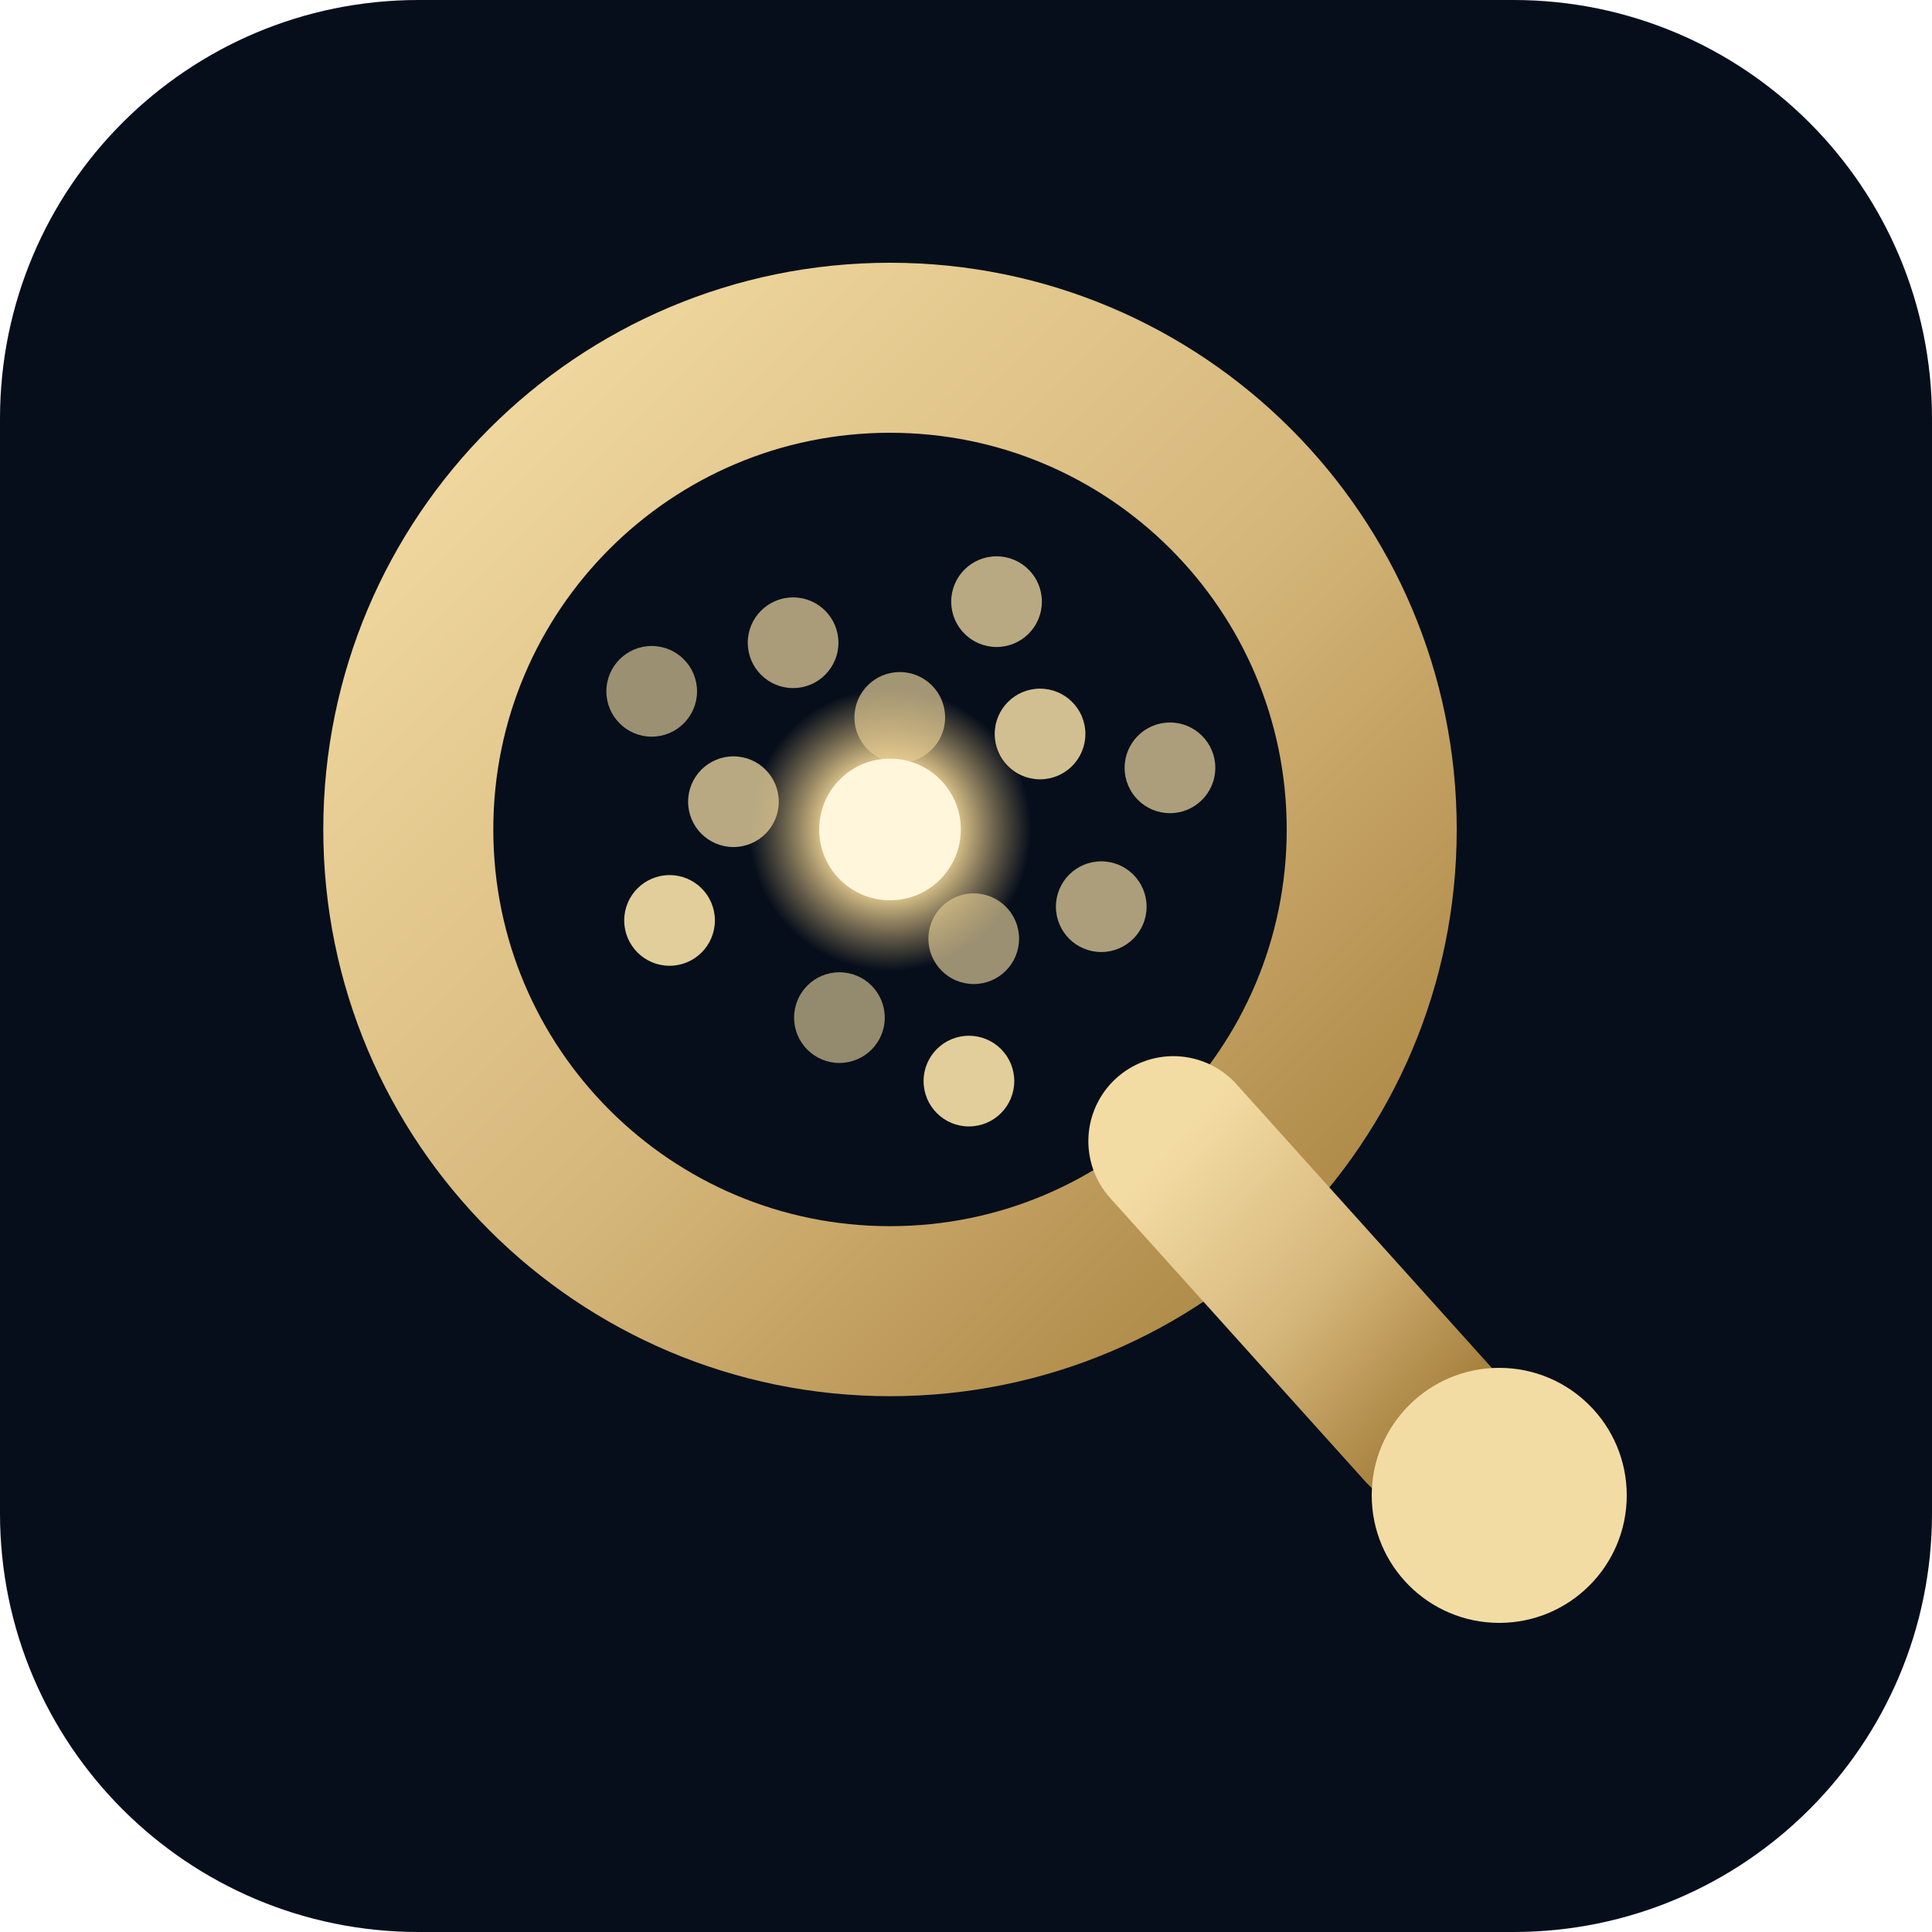
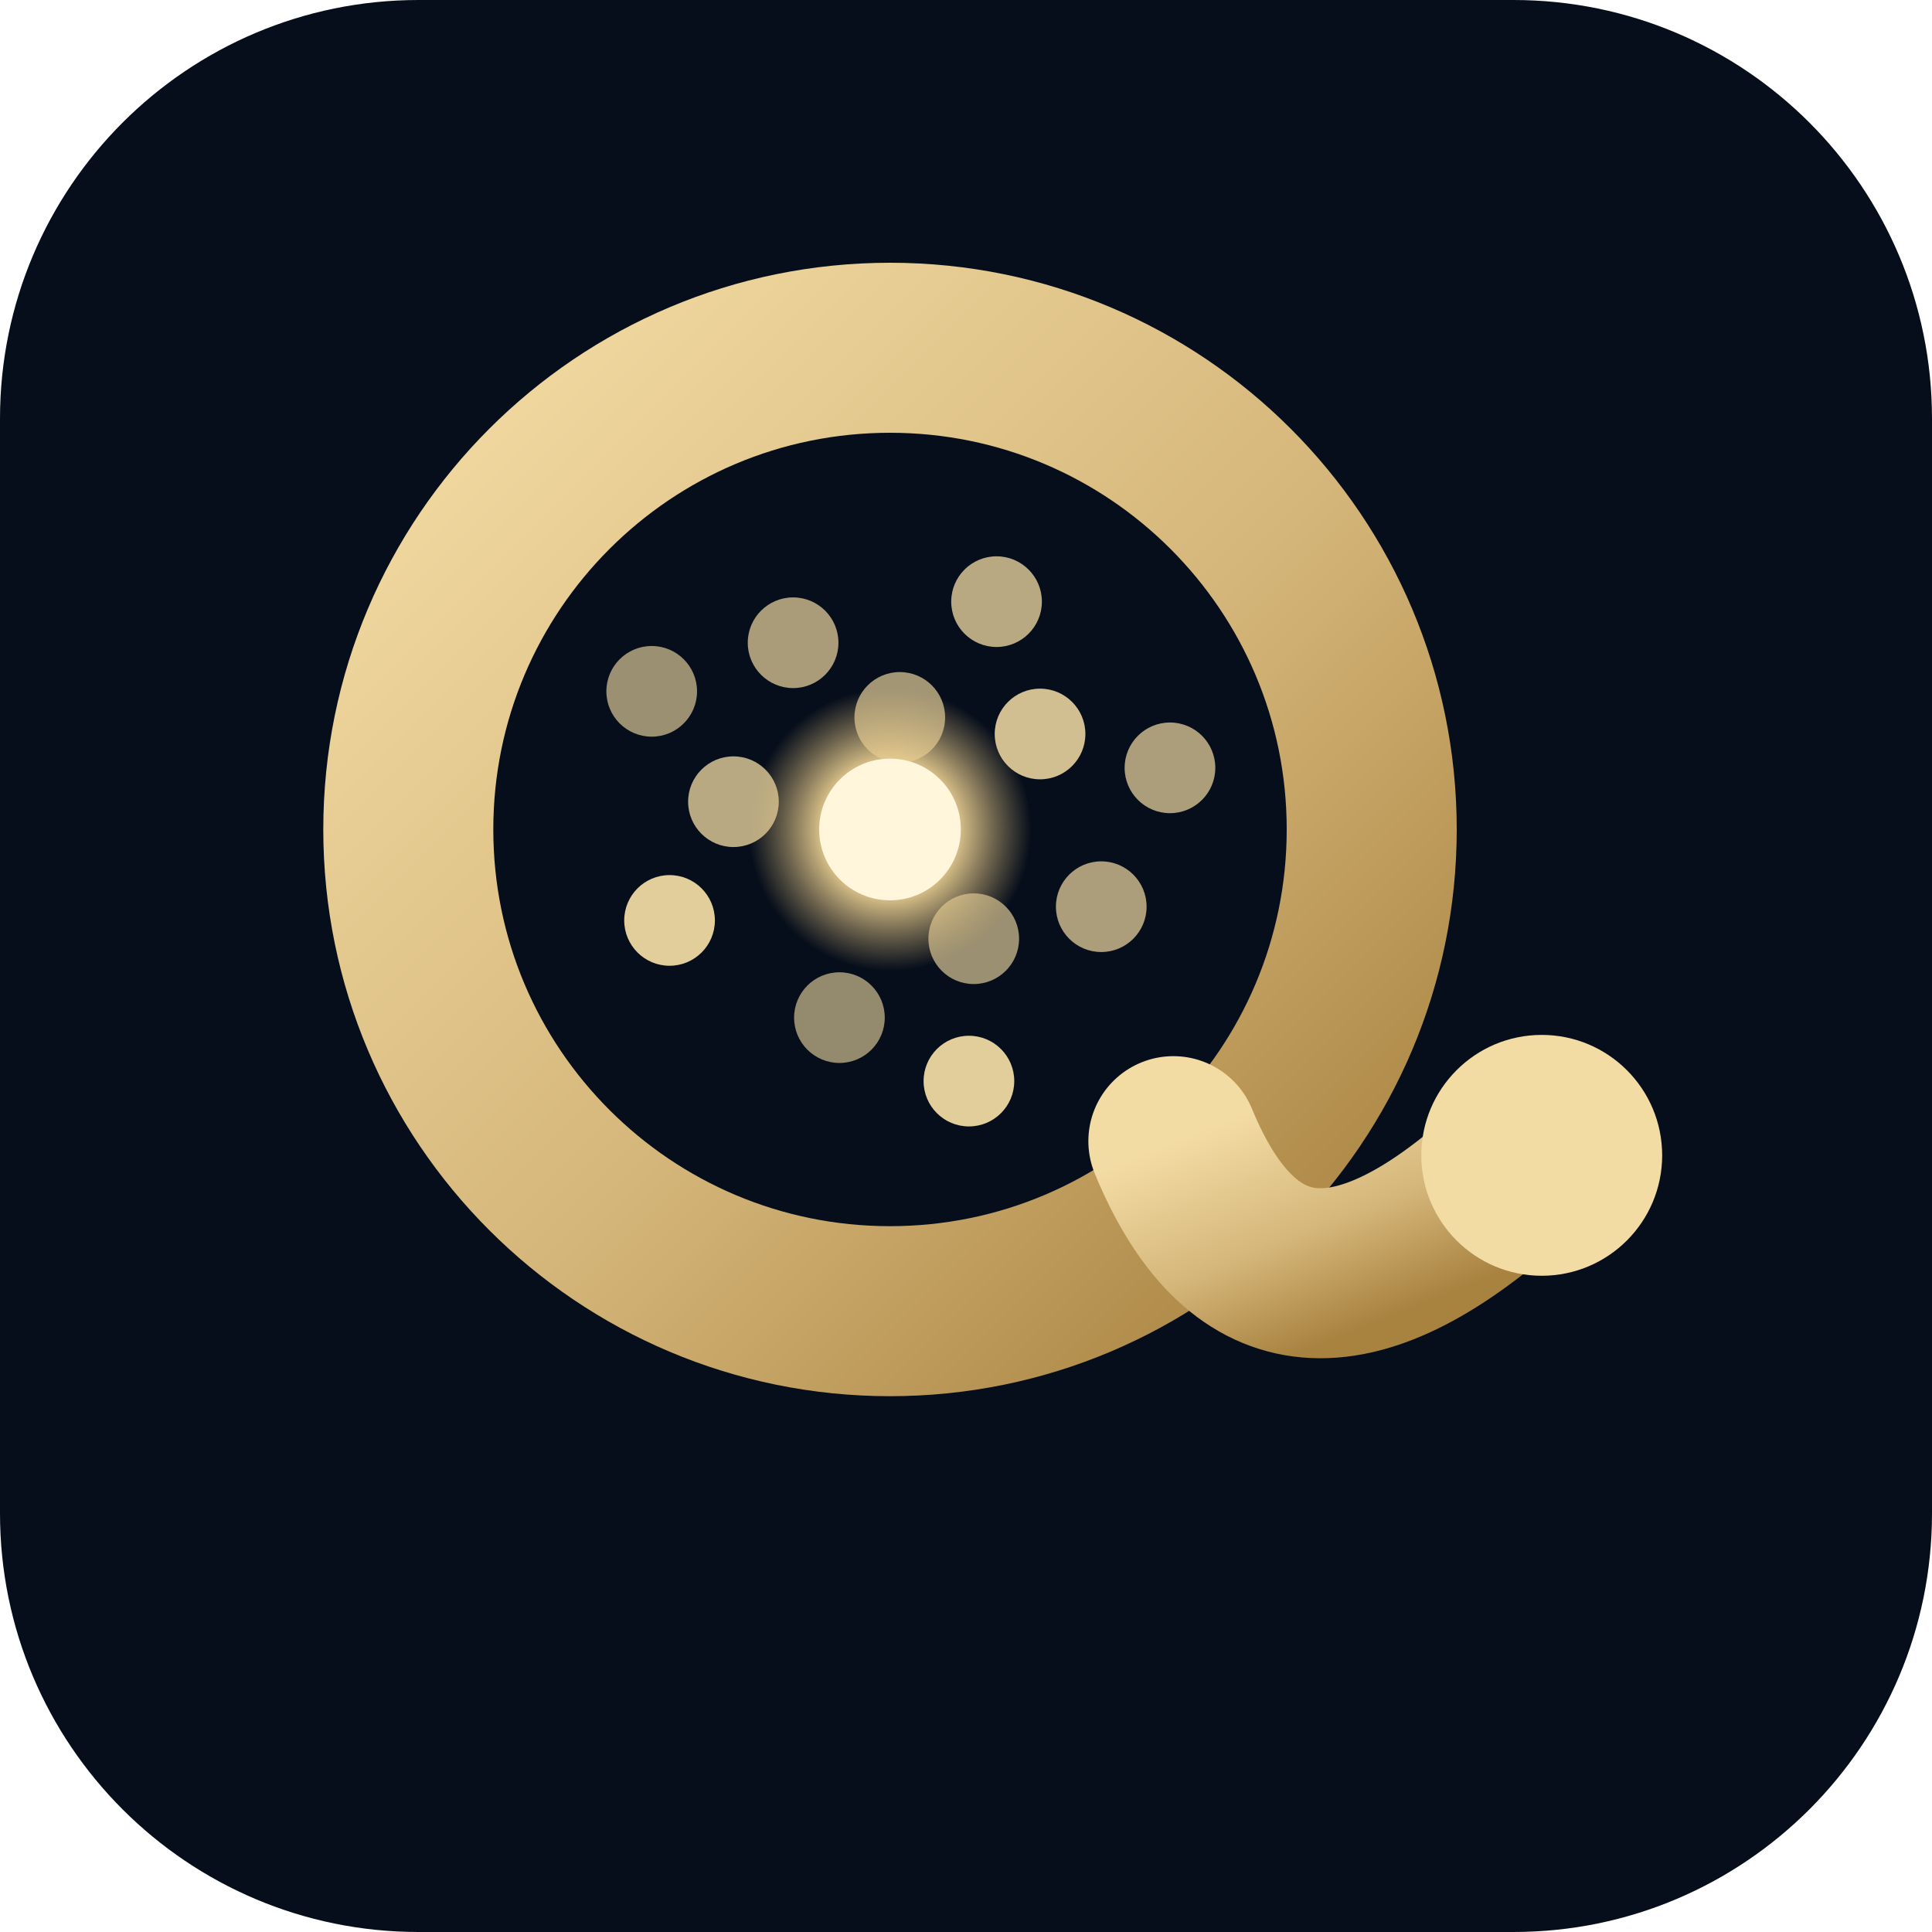
<svg xmlns="http://www.w3.org/2000/svg" viewBox="0 0 120 120">
  <defs>
    <linearGradient id="g" x1="0" y1="0" x2="1" y2="1">
      <stop offset="0" stop-color="#f3dca4" />
      <stop offset=".55" stop-color="#d5b67a" />
      <stop offset="1" stop-color="#a8823f" />
    </linearGradient>
    <radialGradient id="p">
      <stop offset="0" stop-color="#fff6dc" />
      <stop offset=".45" stop-color="#e9cf92" />
      <stop offset="1" stop-color="#d5b67a" stop-opacity="0" />
    </radialGradient>
  </defs>
  <rect width="120" height="120" rx="26" fill="#060e1b" />
  <g transform="translate(6 4) scale(.88)">
    <circle cx="56" cy="54" r="34" fill="none" stroke="url(#g)" stroke-width="12" />
    <circle cx="56.69" cy="46.09" r="3.2" fill="#f3dca4" fill-opacity="0.66" />
    <circle cx="61.91" cy="61.71" r="3.2" fill="#f3dca4" fill-opacity="0.63" />
    <circle cx="44.95" cy="52.04" r="3.2" fill="#f3dca4" fill-opacity="0.75" />
    <circle cx="66.59" cy="47.26" r="3.2" fill="#f3dca4" fill-opacity="0.86" />
    <circle cx="52.43" cy="67.28" r="3.2" fill="#f3dca4" fill-opacity="0.60" />
    <circle cx="49.16" cy="40.82" r="3.2" fill="#f3dca4" fill-opacity="0.69" />
    <circle cx="70.91" cy="59.45" r="3.2" fill="#f3dca4" fill-opacity="0.70" />
    <circle cx="40.44" cy="60.42" r="3.2" fill="#f3dca4" fill-opacity="0.93" />
    <circle cx="63.52" cy="37.92" r="3.2" fill="#f3dca4" fill-opacity="0.75" />
    <circle cx="61.57" cy="71.76" r="3.2" fill="#f3dca4" fill-opacity="0.93" />
    <circle cx="39.18" cy="44.25" r="3.2" fill="#f3dca4" fill-opacity="0.63" />
    <circle cx="75.76" cy="49.65" r="3.2" fill="#f3dca4" fill-opacity="0.70" />
    <circle cx="56" cy="54" r="10" fill="url(#p)" />
    <circle cx="56" cy="54" r="5" fill="#fff6dc" />
-     <path d="M76 76 L94 96" stroke="url(#g)" stroke-width="12" stroke-linecap="round" />
-     <circle cx="99" cy="101" r="9" fill="#f3dca4" />
+     <path d="M76 76 Q83 93 99 79" fill="none" stroke="url(#g)" stroke-width="12" stroke-linecap="round" />
+     <circle cx="102" cy="77" r="8.5" fill="#f3dca4" />
  </g>
</svg>
